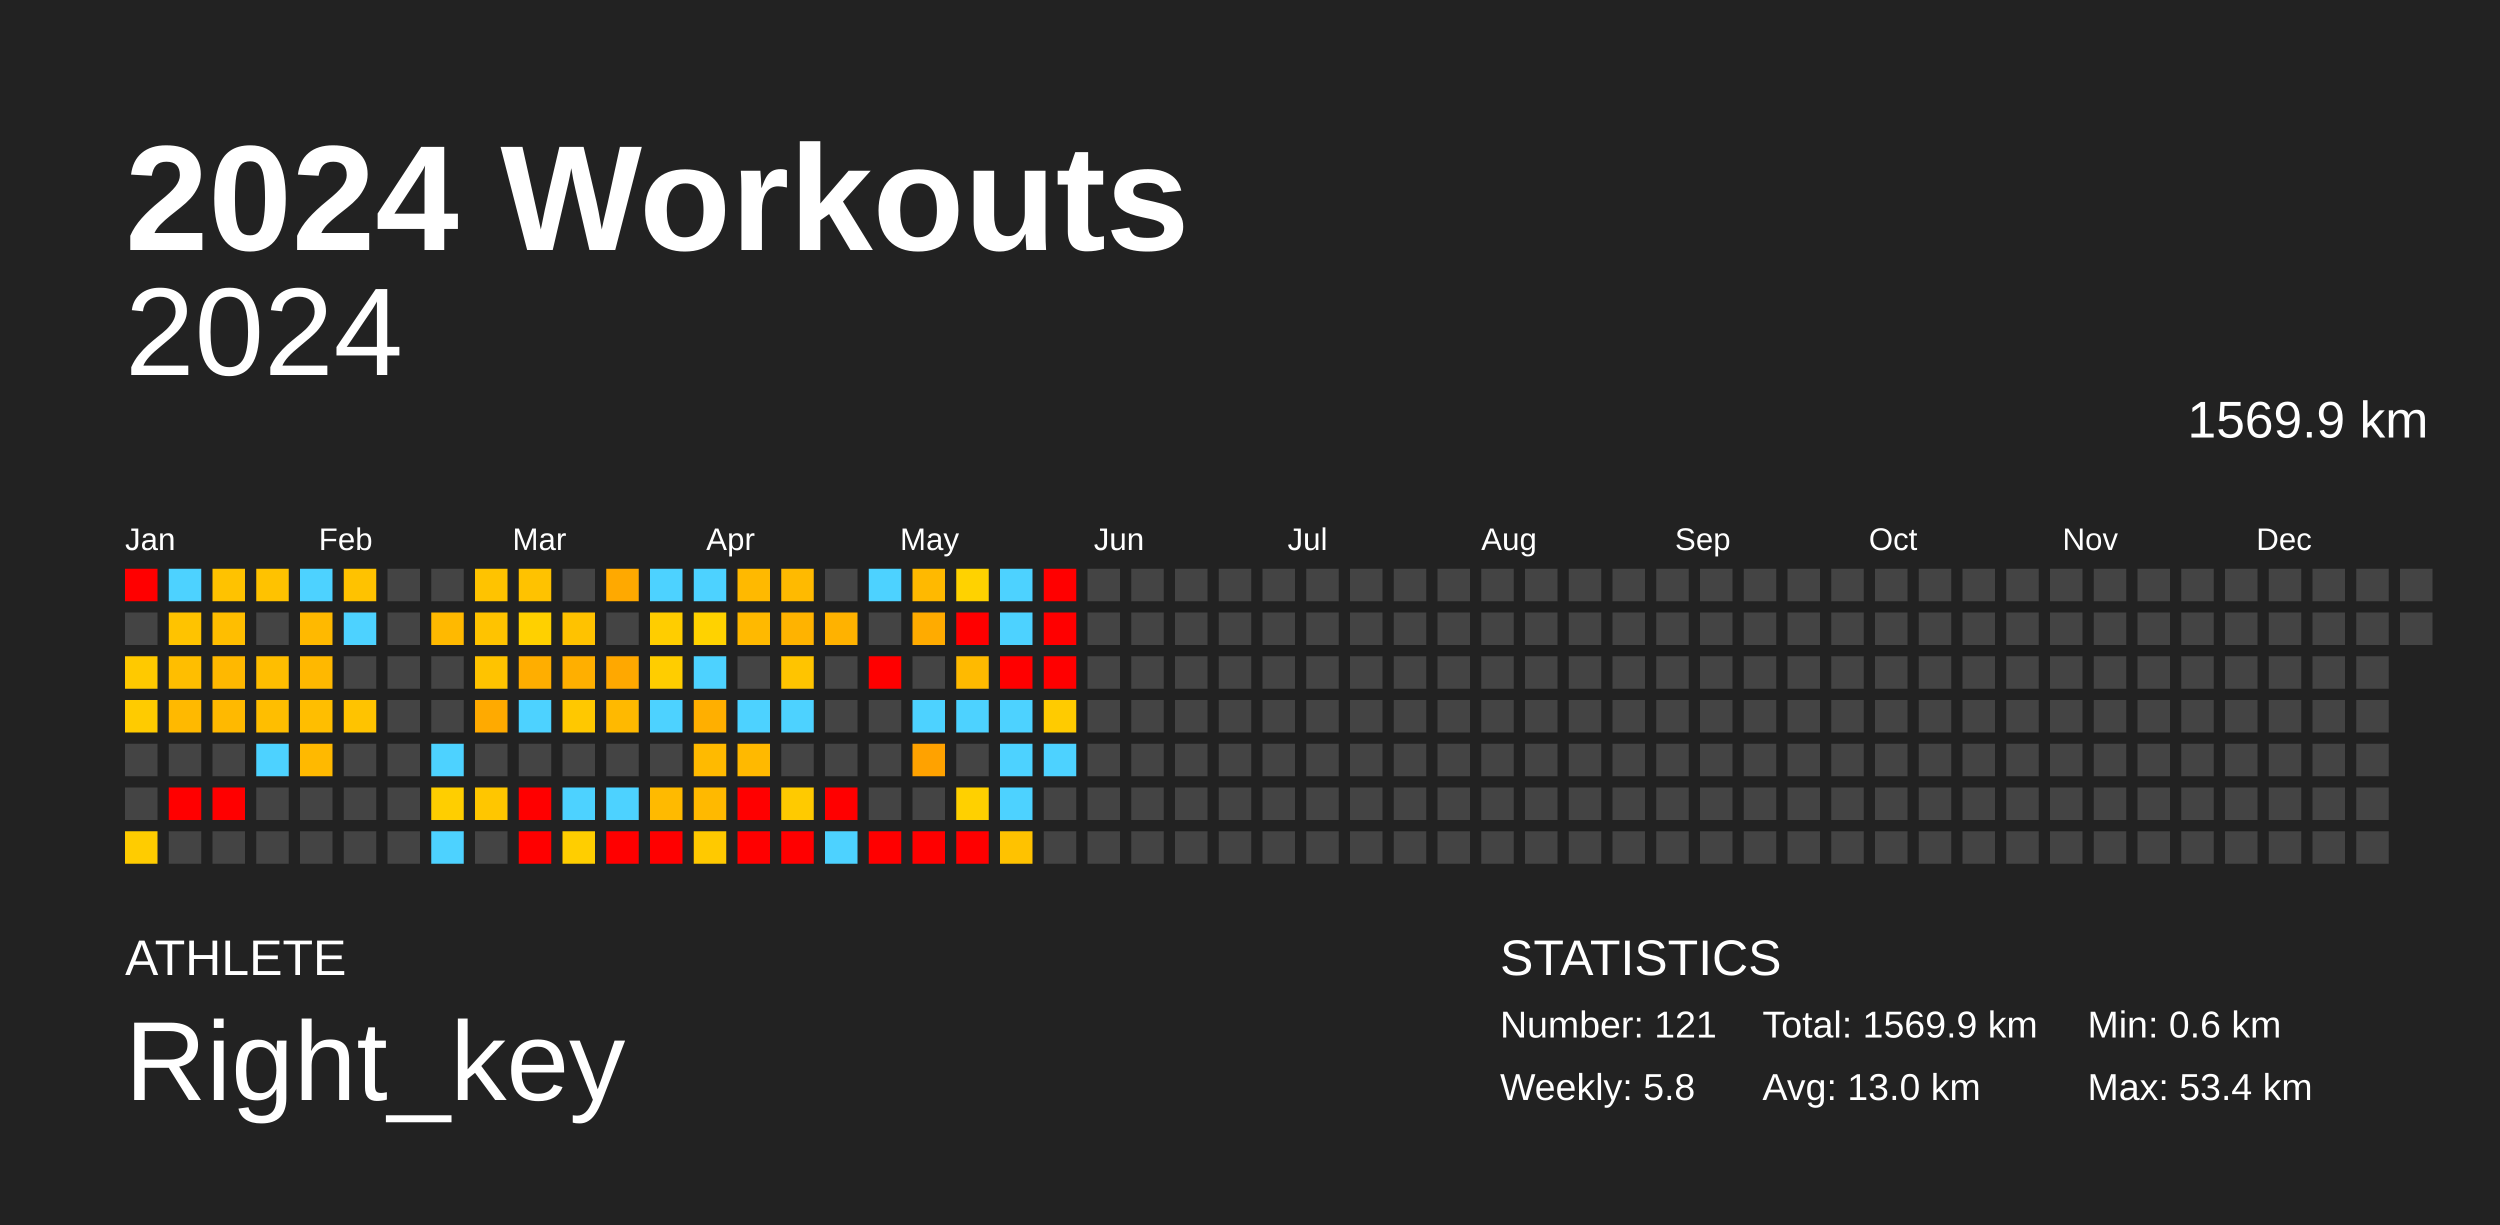
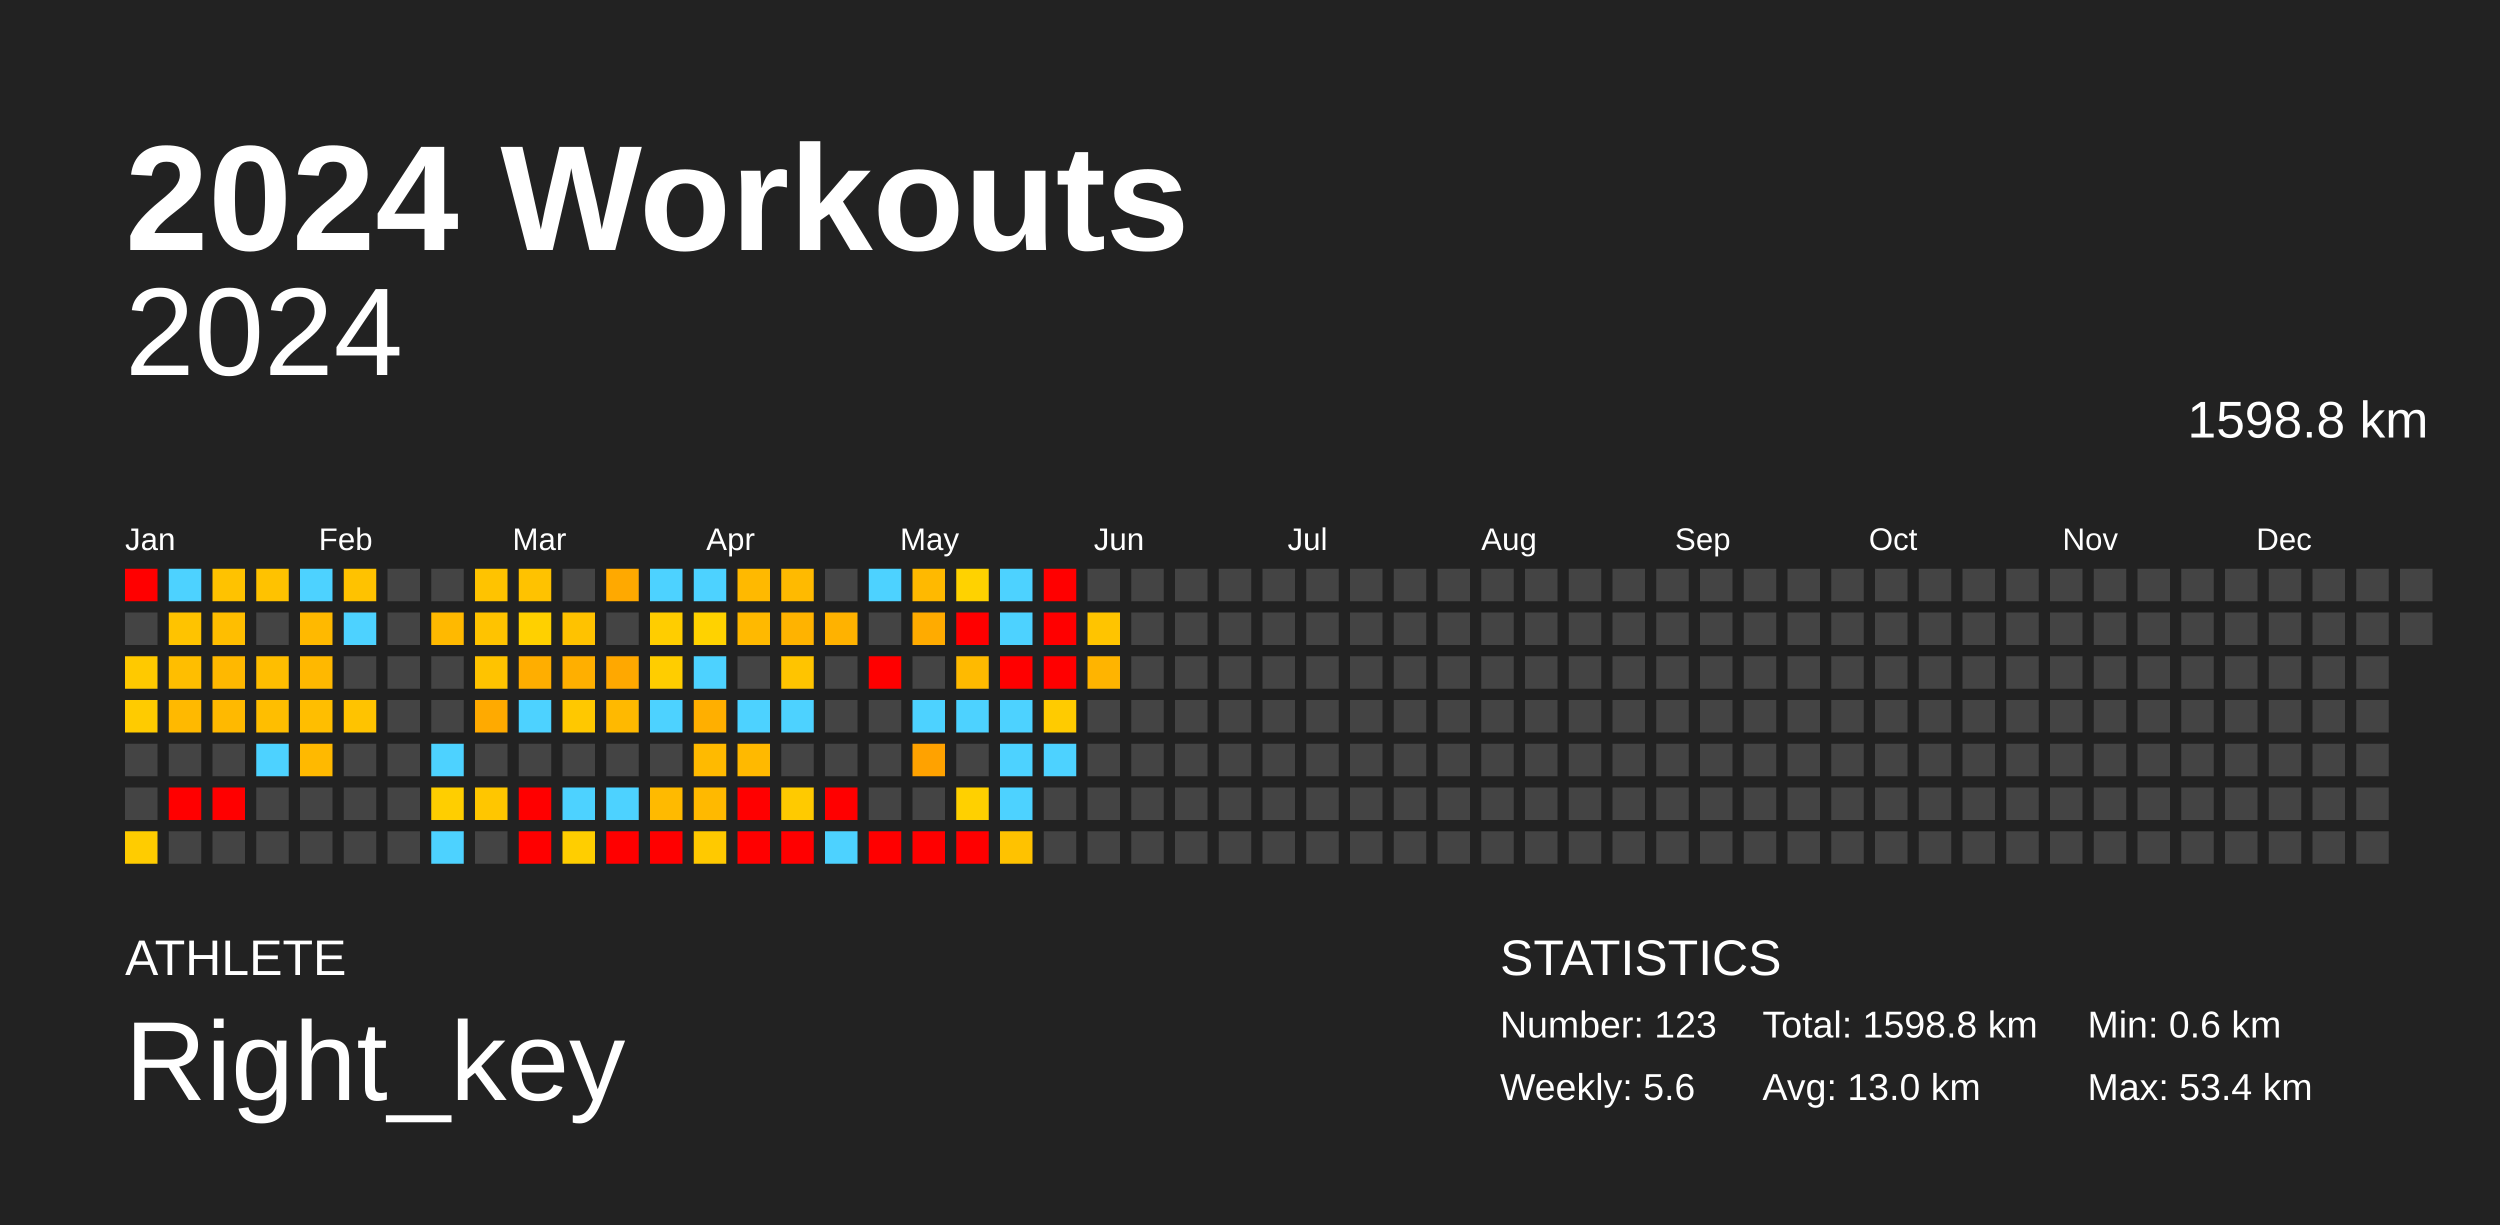
<svg xmlns="http://www.w3.org/2000/svg" baseProfile="full" height="98mm" version="1.1" viewBox="0,0,200,98" width="200mm">
  <defs />
  <rect fill="#222222" height="98" width="200" x="0" y="0" />
  <text fill="#FFFFFF" style="font-size:12px; font-family:Arial; font-weight:bold;" x="10" y="20">2024 Workouts</text>
  <text fill="#FFFFFF" style="font-size:4px; font-family:Arial" x="10" y="78">ATHLETE</text>
  <text fill="#FFFFFF" style="font-size:9px; font-family:Arial" x="10" y="88">Right_key</text>
  <text fill="#FFFFFF" style="font-size:4px; font-family:Arial" x="120" y="78">STATISTICS</text>
-   <text fill="#FFFFFF" style="font-size:3px; font-family:Arial" x="120" y="83">Number: 121</text>
-   <text fill="#FFFFFF" style="font-size:3px; font-family:Arial" x="120" y="88">Weekly: 5.8</text>
-   <text fill="#FFFFFF" style="font-size:3px; font-family:Arial" x="141" y="83">Total: 1569.9 km</text>
+   <text fill="#FFFFFF" style="font-size:3px; font-family:Arial" x="120" y="83">Number: 123</text>
+   <text fill="#FFFFFF" style="font-size:3px; font-family:Arial" x="120" y="88">Weekly: 5.6</text>
+   <text fill="#FFFFFF" style="font-size:3px; font-family:Arial" x="141" y="83">Total: 1598.8 km</text>
  <text fill="#FFFFFF" style="font-size:3px; font-family:Arial" x="141" y="88">Avg: 13.0 km</text>
  <text fill="#FFFFFF" style="font-size:3px; font-family:Arial" x="167" y="83">Min: 0.6 km</text>
  <text fill="#FFFFFF" style="font-size:3px; font-family:Arial" x="167" y="88">Max: 53.4 km</text>
  <text alignment-baseline="hanging" fill="#FFFFFF" style="font-size:10.0px; font-family:Arial;" x="10" y="30">2024</text>
-   <text alignment-baseline="hanging" fill="#FFFFFF" style="font-size:4.125px; font-family:Arial;" x="175" y="35">1569.9 km</text>
+   <text alignment-baseline="hanging" fill="#FFFFFF" style="font-size:4.125px; font-family:Arial;" x="175" y="35">1598.8 km</text>
  <text fill="#FFFFFF" style="font-size:2.5px; font-family:Arial" x="10.0" y="44">Jan</text>
  <text fill="#FFFFFF" style="font-size:2.5px; font-family:Arial" x="25.5" y="44">Feb</text>
  <text fill="#FFFFFF" style="font-size:2.5px; font-family:Arial" x="41.0" y="44">Mar</text>
  <text fill="#FFFFFF" style="font-size:2.5px; font-family:Arial" x="56.5" y="44">Apr</text>
  <text fill="#FFFFFF" style="font-size:2.5px; font-family:Arial" x="72.0" y="44">May</text>
  <text fill="#FFFFFF" style="font-size:2.5px; font-family:Arial" x="87.5" y="44">Jun</text>
  <text fill="#FFFFFF" style="font-size:2.5px; font-family:Arial" x="103.0" y="44">Jul</text>
  <text fill="#FFFFFF" style="font-size:2.5px; font-family:Arial" x="118.5" y="44">Aug</text>
  <text fill="#FFFFFF" style="font-size:2.5px; font-family:Arial" x="134.0" y="44">Sep</text>
  <text fill="#FFFFFF" style="font-size:2.5px; font-family:Arial" x="149.5" y="44">Oct</text>
  <text fill="#FFFFFF" style="font-size:2.5px; font-family:Arial" x="165.0" y="44">Nov</text>
  <text fill="#FFFFFF" style="font-size:2.5px; font-family:Arial" x="180.5" y="44">Dec</text>
  <rect fill="red" height="2.6" width="2.6" x="10.0" y="45.5" />
  <rect fill="#444444" height="2.6" width="2.6" x="10.0" y="49.0" />
  <rect fill="#ffc900" height="2.6" width="2.6" x="10.0" y="52.5" />
  <rect fill="#ffcb00" height="2.6" width="2.6" x="10.0" y="56.0" />
  <rect fill="#444444" height="2.6" width="2.6" x="10.0" y="59.5" />
  <rect fill="#444444" height="2.6" width="2.6" x="10.0" y="63.0" />
  <rect fill="#ffcc00" height="2.6" width="2.6" x="10.0" y="66.5" />
  <rect fill="#4dd2ff" height="2.6" width="2.6" x="13.5" y="45.5" />
  <rect fill="#ffc300" height="2.6" width="2.6" x="13.5" y="49.0" />
  <rect fill="#ffbe00" height="2.6" width="2.6" x="13.5" y="52.5" />
  <rect fill="#ffb900" height="2.6" width="2.6" x="13.5" y="56.0" />
  <rect fill="#444444" height="2.6" width="2.6" x="13.5" y="59.5" />
  <rect fill="red" height="2.6" width="2.6" x="13.5" y="63.0" />
  <rect fill="#444444" height="2.6" width="2.6" x="13.5" y="66.5" />
  <rect fill="#ffc200" height="2.6" width="2.6" x="17.0" y="45.5" />
  <rect fill="#ffbe00" height="2.6" width="2.6" x="17.0" y="49.0" />
  <rect fill="#ffb800" height="2.6" width="2.6" x="17.0" y="52.5" />
  <rect fill="#ffb900" height="2.6" width="2.6" x="17.0" y="56.0" />
  <rect fill="#444444" height="2.6" width="2.6" x="17.0" y="59.5" />
  <rect fill="red" height="2.6" width="2.6" x="17.0" y="63.0" />
  <rect fill="#444444" height="2.6" width="2.6" x="17.0" y="66.5" />
  <rect fill="#ffc200" height="2.6" width="2.6" x="20.5" y="45.5" />
  <rect fill="#444444" height="2.6" width="2.6" x="20.5" y="49.0" />
  <rect fill="#ffbe00" height="2.6" width="2.6" x="20.5" y="52.5" />
  <rect fill="#ffbe00" height="2.6" width="2.6" x="20.5" y="56.0" />
  <rect fill="#4dd2ff" height="2.6" width="2.6" x="20.5" y="59.5" />
  <rect fill="#444444" height="2.6" width="2.6" x="20.5" y="63.0" />
  <rect fill="#444444" height="2.6" width="2.6" x="20.5" y="66.5" />
  <rect fill="#4dd2ff" height="2.6" width="2.6" x="24.0" y="45.5" />
  <rect fill="#ffb900" height="2.6" width="2.6" x="24.0" y="49.0" />
  <rect fill="#ffb800" height="2.6" width="2.6" x="24.0" y="52.5" />
  <rect fill="#ffbe00" height="2.6" width="2.6" x="24.0" y="56.0" />
  <rect fill="#ffb900" height="2.6" width="2.6" x="24.0" y="59.5" />
  <rect fill="#444444" height="2.6" width="2.6" x="24.0" y="63.0" />
  <rect fill="#444444" height="2.6" width="2.6" x="24.0" y="66.5" />
  <rect fill="#ffc200" height="2.6" width="2.6" x="27.5" y="45.5" />
  <rect fill="#4dd2ff" height="2.6" width="2.6" x="27.5" y="49.0" />
  <rect fill="#444444" height="2.6" width="2.6" x="27.5" y="52.5" />
  <rect fill="#ffc300" height="2.6" width="2.6" x="27.5" y="56.0" />
  <rect fill="#444444" height="2.6" width="2.6" x="27.5" y="59.5" />
  <rect fill="#444444" height="2.6" width="2.6" x="27.5" y="63.0" />
  <rect fill="#444444" height="2.6" width="2.6" x="27.5" y="66.5" />
  <rect fill="#444444" height="2.6" width="2.6" x="31.0" y="45.5" />
  <rect fill="#444444" height="2.6" width="2.6" x="31.0" y="49.0" />
  <rect fill="#444444" height="2.6" width="2.6" x="31.0" y="52.5" />
  <rect fill="#444444" height="2.6" width="2.6" x="31.0" y="56.0" />
  <rect fill="#444444" height="2.6" width="2.6" x="31.0" y="59.5" />
  <rect fill="#444444" height="2.6" width="2.6" x="31.0" y="63.0" />
  <rect fill="#444444" height="2.6" width="2.6" x="31.0" y="66.5" />
  <rect fill="#444444" height="2.6" width="2.6" x="34.5" y="45.5" />
  <rect fill="#ffb900" height="2.6" width="2.6" x="34.5" y="49.0" />
  <rect fill="#444444" height="2.6" width="2.6" x="34.5" y="52.5" />
  <rect fill="#444444" height="2.6" width="2.6" x="34.5" y="56.0" />
  <rect fill="#4dd2ff" height="2.6" width="2.6" x="34.5" y="59.5" />
  <rect fill="#ffce00" height="2.6" width="2.6" x="34.5" y="63.0" />
  <rect fill="#4dd2ff" height="2.6" width="2.6" x="34.5" y="66.5" />
  <rect fill="#ffc300" height="2.6" width="2.6" x="38.0" y="45.5" />
  <rect fill="#ffc300" height="2.6" width="2.6" x="38.0" y="49.0" />
  <rect fill="#ffc300" height="2.6" width="2.6" x="38.0" y="52.5" />
  <rect fill="#ffaa00" height="2.6" width="2.6" x="38.0" y="56.0" />
  <rect fill="#444444" height="2.6" width="2.6" x="38.0" y="59.5" />
  <rect fill="#ffc600" height="2.6" width="2.6" x="38.0" y="63.0" />
  <rect fill="#444444" height="2.6" width="2.6" x="38.0" y="66.5" />
  <rect fill="#ffc200" height="2.6" width="2.6" x="41.5" y="45.5" />
  <rect fill="#ffd000" height="2.6" width="2.6" x="41.5" y="49.0" />
  <rect fill="#ffae00" height="2.6" width="2.6" x="41.5" y="52.5" />
  <rect fill="#4dd2ff" height="2.6" width="2.6" x="41.5" y="56.0" />
  <rect fill="#444444" height="2.6" width="2.6" x="41.5" y="59.5" />
  <rect fill="red" height="2.6" width="2.6" x="41.5" y="63.0" />
  <rect fill="red" height="2.6" width="2.6" x="41.5" y="66.5" />
  <rect fill="#444444" height="2.6" width="2.6" x="45.0" y="45.5" />
  <rect fill="#ffc200" height="2.6" width="2.6" x="45.0" y="49.0" />
  <rect fill="#ffaf00" height="2.6" width="2.6" x="45.0" y="52.5" />
  <rect fill="#ffc800" height="2.6" width="2.6" x="45.0" y="56.0" />
  <rect fill="#444444" height="2.6" width="2.6" x="45.0" y="59.5" />
  <rect fill="#4dd2ff" height="2.6" width="2.6" x="45.0" y="63.0" />
  <rect fill="#ffce00" height="2.6" width="2.6" x="45.0" y="66.5" />
  <rect fill="#ffa900" height="2.6" width="2.6" x="48.5" y="45.5" />
  <rect fill="#444444" height="2.6" width="2.6" x="48.5" y="49.0" />
  <rect fill="#ffa800" height="2.6" width="2.6" x="48.5" y="52.5" />
  <rect fill="#ffb900" height="2.6" width="2.6" x="48.5" y="56.0" />
  <rect fill="#444444" height="2.6" width="2.6" x="48.5" y="59.5" />
  <rect fill="#4dd2ff" height="2.6" width="2.6" x="48.5" y="63.0" />
  <rect fill="red" height="2.6" width="2.6" x="48.5" y="66.5" />
  <rect fill="#4dd2ff" height="2.6" width="2.6" x="52.0" y="45.5" />
  <rect fill="#ffcd00" height="2.6" width="2.6" x="52.0" y="49.0" />
  <rect fill="#ffcd00" height="2.6" width="2.6" x="52.0" y="52.5" />
  <rect fill="#4dd2ff" height="2.6" width="2.6" x="52.0" y="56.0" />
  <rect fill="#444444" height="2.6" width="2.6" x="52.0" y="59.5" />
  <rect fill="#ffba00" height="2.6" width="2.6" x="52.0" y="63.0" />
  <rect fill="red" height="2.6" width="2.6" x="52.0" y="66.5" />
  <rect fill="#4dd2ff" height="2.6" width="2.6" x="55.5" y="45.5" />
  <rect fill="#ffd200" height="2.6" width="2.6" x="55.5" y="49.0" />
  <rect fill="#4dd2ff" height="2.6" width="2.6" x="55.5" y="52.5" />
  <rect fill="#ffaf00" height="2.6" width="2.6" x="55.5" y="56.0" />
  <rect fill="#ffba00" height="2.6" width="2.6" x="55.5" y="59.5" />
  <rect fill="#ffb900" height="2.6" width="2.6" x="55.5" y="63.0" />
  <rect fill="#ffc900" height="2.6" width="2.6" x="55.5" y="66.5" />
  <rect fill="#ffb900" height="2.6" width="2.6" x="59.0" y="45.5" />
  <rect fill="#ffb900" height="2.6" width="2.6" x="59.0" y="49.0" />
  <rect fill="#444444" height="2.6" width="2.6" x="59.0" y="52.5" />
  <rect fill="#4dd2ff" height="2.6" width="2.6" x="59.0" y="56.0" />
  <rect fill="#ffb900" height="2.6" width="2.6" x="59.0" y="59.5" />
  <rect fill="red" height="2.6" width="2.6" x="59.0" y="63.0" />
  <rect fill="red" height="2.6" width="2.6" x="59.0" y="66.5" />
  <rect fill="#ffba00" height="2.6" width="2.6" x="62.5" y="45.5" />
  <rect fill="#ffb300" height="2.6" width="2.6" x="62.5" y="49.0" />
  <rect fill="#ffc400" height="2.6" width="2.6" x="62.5" y="52.5" />
  <rect fill="#4dd2ff" height="2.6" width="2.6" x="62.5" y="56.0" />
  <rect fill="#444444" height="2.6" width="2.6" x="62.5" y="59.5" />
  <rect fill="#ffca00" height="2.6" width="2.6" x="62.5" y="63.0" />
  <rect fill="red" height="2.6" width="2.6" x="62.5" y="66.5" />
  <rect fill="#444444" height="2.6" width="2.6" x="66.0" y="45.5" />
  <rect fill="#ffb200" height="2.6" width="2.6" x="66.0" y="49.0" />
  <rect fill="#444444" height="2.6" width="2.6" x="66.0" y="52.5" />
  <rect fill="#444444" height="2.6" width="2.6" x="66.0" y="56.0" />
  <rect fill="#444444" height="2.6" width="2.6" x="66.0" y="59.5" />
  <rect fill="red" height="2.6" width="2.6" x="66.0" y="63.0" />
  <rect fill="#4dd2ff" height="2.6" width="2.6" x="66.0" y="66.5" />
  <rect fill="#4dd2ff" height="2.6" width="2.6" x="69.5" y="45.5" />
  <rect fill="#444444" height="2.6" width="2.6" x="69.5" y="49.0" />
  <rect fill="red" height="2.6" width="2.6" x="69.5" y="52.5" />
  <rect fill="#444444" height="2.6" width="2.6" x="69.5" y="56.0" />
  <rect fill="#444444" height="2.6" width="2.6" x="69.5" y="59.5" />
  <rect fill="#444444" height="2.6" width="2.6" x="69.5" y="63.0" />
  <rect fill="red" height="2.6" width="2.6" x="69.5" y="66.5" />
  <rect fill="#ffb900" height="2.6" width="2.6" x="73.0" y="45.5" />
  <rect fill="#ffab00" height="2.6" width="2.6" x="73.0" y="49.0" />
  <rect fill="#444444" height="2.6" width="2.6" x="73.0" y="52.5" />
  <rect fill="#4dd2ff" height="2.6" width="2.6" x="73.0" y="56.0" />
  <rect fill="#ffa200" height="2.6" width="2.6" x="73.0" y="59.5" />
  <rect fill="#444444" height="2.6" width="2.6" x="73.0" y="63.0" />
  <rect fill="red" height="2.6" width="2.6" x="73.0" y="66.5" />
  <rect fill="#ffd200" height="2.6" width="2.6" x="76.5" y="45.5" />
  <rect fill="red" height="2.6" width="2.6" x="76.5" y="49.0" />
  <rect fill="#ffba00" height="2.6" width="2.6" x="76.5" y="52.5" />
  <rect fill="#4dd2ff" height="2.6" width="2.6" x="76.5" y="56.0" />
  <rect fill="#444444" height="2.6" width="2.6" x="76.5" y="59.5" />
  <rect fill="#ffd000" height="2.6" width="2.6" x="76.5" y="63.0" />
  <rect fill="red" height="2.6" width="2.6" x="76.5" y="66.5" />
  <rect fill="#4dd2ff" height="2.6" width="2.6" x="80.0" y="45.5" />
  <rect fill="#4dd2ff" height="2.6" width="2.6" x="80.0" y="49.0" />
  <rect fill="red" height="2.6" width="2.6" x="80.0" y="52.5" />
  <rect fill="#4dd2ff" height="2.6" width="2.6" x="80.0" y="56.0" />
  <rect fill="#4dd2ff" height="2.6" width="2.6" x="80.0" y="59.5" />
  <rect fill="#4dd2ff" height="2.6" width="2.6" x="80.0" y="63.0" />
  <rect fill="#ffc200" height="2.6" width="2.6" x="80.0" y="66.5" />
  <rect fill="red" height="2.6" width="2.6" x="83.5" y="45.5" />
  <rect fill="red" height="2.6" width="2.6" x="83.5" y="49.0" />
  <rect fill="red" height="2.6" width="2.6" x="83.5" y="52.5" />
  <rect fill="#ffcb00" height="2.6" width="2.6" x="83.5" y="56.0" />
  <rect fill="#4dd2ff" height="2.6" width="2.6" x="83.5" y="59.5" />
  <rect fill="#444444" height="2.6" width="2.6" x="83.5" y="63.0" />
  <rect fill="#444444" height="2.6" width="2.6" x="83.5" y="66.5" />
  <rect fill="#444444" height="2.6" width="2.6" x="87.0" y="45.5" />
-   <rect fill="#444444" height="2.6" width="2.6" x="87.0" y="49.0" />
-   <rect fill="#444444" height="2.6" width="2.6" x="87.0" y="52.5" />
+   <rect fill="#ffc400" height="2.6" width="2.6" x="87.0" y="49.0" />
+   <rect fill="#ffb400" height="2.6" width="2.6" x="87.0" y="52.5" />
  <rect fill="#444444" height="2.6" width="2.6" x="87.0" y="56.0" />
  <rect fill="#444444" height="2.6" width="2.6" x="87.0" y="59.5" />
  <rect fill="#444444" height="2.6" width="2.6" x="87.0" y="63.0" />
  <rect fill="#444444" height="2.6" width="2.6" x="87.0" y="66.5" />
  <rect fill="#444444" height="2.6" width="2.6" x="90.5" y="45.5" />
  <rect fill="#444444" height="2.6" width="2.6" x="90.5" y="49.0" />
  <rect fill="#444444" height="2.6" width="2.6" x="90.5" y="52.5" />
  <rect fill="#444444" height="2.6" width="2.6" x="90.5" y="56.0" />
  <rect fill="#444444" height="2.6" width="2.6" x="90.5" y="59.5" />
  <rect fill="#444444" height="2.6" width="2.6" x="90.5" y="63.0" />
  <rect fill="#444444" height="2.6" width="2.6" x="90.5" y="66.5" />
  <rect fill="#444444" height="2.6" width="2.6" x="94.0" y="45.5" />
  <rect fill="#444444" height="2.6" width="2.6" x="94.0" y="49.0" />
  <rect fill="#444444" height="2.6" width="2.6" x="94.0" y="52.5" />
  <rect fill="#444444" height="2.6" width="2.6" x="94.0" y="56.0" />
  <rect fill="#444444" height="2.6" width="2.6" x="94.0" y="59.5" />
  <rect fill="#444444" height="2.6" width="2.6" x="94.0" y="63.0" />
  <rect fill="#444444" height="2.6" width="2.6" x="94.0" y="66.5" />
  <rect fill="#444444" height="2.6" width="2.6" x="97.5" y="45.5" />
  <rect fill="#444444" height="2.6" width="2.6" x="97.5" y="49.0" />
  <rect fill="#444444" height="2.6" width="2.6" x="97.5" y="52.5" />
  <rect fill="#444444" height="2.6" width="2.6" x="97.5" y="56.0" />
  <rect fill="#444444" height="2.6" width="2.6" x="97.5" y="59.5" />
  <rect fill="#444444" height="2.6" width="2.6" x="97.5" y="63.0" />
  <rect fill="#444444" height="2.6" width="2.6" x="97.5" y="66.5" />
  <rect fill="#444444" height="2.6" width="2.6" x="101.0" y="45.5" />
  <rect fill="#444444" height="2.6" width="2.6" x="101.0" y="49.0" />
  <rect fill="#444444" height="2.6" width="2.6" x="101.0" y="52.5" />
  <rect fill="#444444" height="2.6" width="2.6" x="101.0" y="56.0" />
  <rect fill="#444444" height="2.6" width="2.6" x="101.0" y="59.5" />
  <rect fill="#444444" height="2.6" width="2.6" x="101.0" y="63.0" />
  <rect fill="#444444" height="2.6" width="2.6" x="101.0" y="66.5" />
  <rect fill="#444444" height="2.6" width="2.6" x="104.5" y="45.5" />
  <rect fill="#444444" height="2.6" width="2.6" x="104.5" y="49.0" />
  <rect fill="#444444" height="2.6" width="2.6" x="104.5" y="52.5" />
  <rect fill="#444444" height="2.6" width="2.6" x="104.5" y="56.0" />
  <rect fill="#444444" height="2.6" width="2.6" x="104.5" y="59.5" />
  <rect fill="#444444" height="2.6" width="2.6" x="104.5" y="63.0" />
  <rect fill="#444444" height="2.6" width="2.6" x="104.5" y="66.5" />
  <rect fill="#444444" height="2.6" width="2.6" x="108.0" y="45.5" />
  <rect fill="#444444" height="2.6" width="2.6" x="108.0" y="49.0" />
  <rect fill="#444444" height="2.6" width="2.6" x="108.0" y="52.5" />
  <rect fill="#444444" height="2.6" width="2.6" x="108.0" y="56.0" />
  <rect fill="#444444" height="2.6" width="2.6" x="108.0" y="59.5" />
  <rect fill="#444444" height="2.6" width="2.6" x="108.0" y="63.0" />
  <rect fill="#444444" height="2.6" width="2.6" x="108.0" y="66.5" />
  <rect fill="#444444" height="2.6" width="2.6" x="111.5" y="45.5" />
  <rect fill="#444444" height="2.6" width="2.6" x="111.5" y="49.0" />
  <rect fill="#444444" height="2.6" width="2.6" x="111.5" y="52.5" />
  <rect fill="#444444" height="2.6" width="2.6" x="111.5" y="56.0" />
  <rect fill="#444444" height="2.6" width="2.6" x="111.5" y="59.5" />
  <rect fill="#444444" height="2.6" width="2.6" x="111.5" y="63.0" />
  <rect fill="#444444" height="2.6" width="2.6" x="111.5" y="66.5" />
  <rect fill="#444444" height="2.6" width="2.6" x="115.0" y="45.5" />
  <rect fill="#444444" height="2.6" width="2.6" x="115.0" y="49.0" />
  <rect fill="#444444" height="2.6" width="2.6" x="115.0" y="52.5" />
  <rect fill="#444444" height="2.6" width="2.6" x="115.0" y="56.0" />
  <rect fill="#444444" height="2.6" width="2.6" x="115.0" y="59.5" />
  <rect fill="#444444" height="2.6" width="2.6" x="115.0" y="63.0" />
  <rect fill="#444444" height="2.6" width="2.6" x="115.0" y="66.5" />
  <rect fill="#444444" height="2.6" width="2.6" x="118.5" y="45.5" />
  <rect fill="#444444" height="2.6" width="2.6" x="118.5" y="49.0" />
  <rect fill="#444444" height="2.6" width="2.6" x="118.5" y="52.5" />
  <rect fill="#444444" height="2.6" width="2.6" x="118.5" y="56.0" />
  <rect fill="#444444" height="2.6" width="2.6" x="118.5" y="59.5" />
  <rect fill="#444444" height="2.6" width="2.6" x="118.5" y="63.0" />
  <rect fill="#444444" height="2.6" width="2.6" x="118.5" y="66.5" />
  <rect fill="#444444" height="2.6" width="2.6" x="122.0" y="45.5" />
  <rect fill="#444444" height="2.6" width="2.6" x="122.0" y="49.0" />
  <rect fill="#444444" height="2.6" width="2.6" x="122.0" y="52.5" />
  <rect fill="#444444" height="2.6" width="2.6" x="122.0" y="56.0" />
  <rect fill="#444444" height="2.6" width="2.6" x="122.0" y="59.5" />
  <rect fill="#444444" height="2.6" width="2.6" x="122.0" y="63.0" />
  <rect fill="#444444" height="2.6" width="2.6" x="122.0" y="66.5" />
  <rect fill="#444444" height="2.6" width="2.6" x="125.5" y="45.5" />
  <rect fill="#444444" height="2.6" width="2.6" x="125.5" y="49.0" />
  <rect fill="#444444" height="2.6" width="2.6" x="125.5" y="52.5" />
  <rect fill="#444444" height="2.6" width="2.6" x="125.5" y="56.0" />
  <rect fill="#444444" height="2.6" width="2.6" x="125.5" y="59.5" />
  <rect fill="#444444" height="2.6" width="2.6" x="125.5" y="63.0" />
  <rect fill="#444444" height="2.6" width="2.6" x="125.5" y="66.5" />
  <rect fill="#444444" height="2.6" width="2.6" x="129.0" y="45.5" />
  <rect fill="#444444" height="2.6" width="2.6" x="129.0" y="49.0" />
  <rect fill="#444444" height="2.6" width="2.6" x="129.0" y="52.5" />
  <rect fill="#444444" height="2.6" width="2.6" x="129.0" y="56.0" />
  <rect fill="#444444" height="2.6" width="2.6" x="129.0" y="59.5" />
  <rect fill="#444444" height="2.6" width="2.6" x="129.0" y="63.0" />
  <rect fill="#444444" height="2.6" width="2.6" x="129.0" y="66.5" />
  <rect fill="#444444" height="2.6" width="2.6" x="132.5" y="45.5" />
  <rect fill="#444444" height="2.6" width="2.6" x="132.5" y="49.0" />
  <rect fill="#444444" height="2.6" width="2.6" x="132.5" y="52.5" />
  <rect fill="#444444" height="2.6" width="2.6" x="132.5" y="56.0" />
  <rect fill="#444444" height="2.6" width="2.6" x="132.5" y="59.5" />
  <rect fill="#444444" height="2.6" width="2.6" x="132.5" y="63.0" />
  <rect fill="#444444" height="2.6" width="2.6" x="132.5" y="66.5" />
  <rect fill="#444444" height="2.6" width="2.6" x="136.0" y="45.5" />
  <rect fill="#444444" height="2.6" width="2.6" x="136.0" y="49.0" />
  <rect fill="#444444" height="2.6" width="2.6" x="136.0" y="52.5" />
  <rect fill="#444444" height="2.6" width="2.6" x="136.0" y="56.0" />
  <rect fill="#444444" height="2.6" width="2.6" x="136.0" y="59.5" />
  <rect fill="#444444" height="2.6" width="2.6" x="136.0" y="63.0" />
  <rect fill="#444444" height="2.6" width="2.6" x="136.0" y="66.5" />
  <rect fill="#444444" height="2.6" width="2.6" x="139.5" y="45.5" />
  <rect fill="#444444" height="2.6" width="2.6" x="139.5" y="49.0" />
  <rect fill="#444444" height="2.6" width="2.6" x="139.5" y="52.5" />
  <rect fill="#444444" height="2.6" width="2.6" x="139.5" y="56.0" />
  <rect fill="#444444" height="2.6" width="2.6" x="139.5" y="59.5" />
  <rect fill="#444444" height="2.6" width="2.6" x="139.5" y="63.0" />
  <rect fill="#444444" height="2.6" width="2.6" x="139.5" y="66.5" />
  <rect fill="#444444" height="2.6" width="2.6" x="143.0" y="45.5" />
  <rect fill="#444444" height="2.6" width="2.6" x="143.0" y="49.0" />
  <rect fill="#444444" height="2.6" width="2.6" x="143.0" y="52.5" />
  <rect fill="#444444" height="2.6" width="2.6" x="143.0" y="56.0" />
  <rect fill="#444444" height="2.6" width="2.6" x="143.0" y="59.5" />
  <rect fill="#444444" height="2.6" width="2.6" x="143.0" y="63.0" />
  <rect fill="#444444" height="2.6" width="2.6" x="143.0" y="66.5" />
  <rect fill="#444444" height="2.6" width="2.6" x="146.5" y="45.5" />
  <rect fill="#444444" height="2.6" width="2.6" x="146.5" y="49.0" />
  <rect fill="#444444" height="2.6" width="2.6" x="146.5" y="52.5" />
  <rect fill="#444444" height="2.6" width="2.6" x="146.5" y="56.0" />
  <rect fill="#444444" height="2.6" width="2.6" x="146.5" y="59.5" />
  <rect fill="#444444" height="2.6" width="2.6" x="146.5" y="63.0" />
  <rect fill="#444444" height="2.6" width="2.6" x="146.5" y="66.5" />
  <rect fill="#444444" height="2.6" width="2.6" x="150.0" y="45.5" />
  <rect fill="#444444" height="2.6" width="2.6" x="150.0" y="49.0" />
  <rect fill="#444444" height="2.6" width="2.6" x="150.0" y="52.5" />
  <rect fill="#444444" height="2.6" width="2.6" x="150.0" y="56.0" />
  <rect fill="#444444" height="2.6" width="2.6" x="150.0" y="59.5" />
  <rect fill="#444444" height="2.6" width="2.6" x="150.0" y="63.0" />
  <rect fill="#444444" height="2.6" width="2.6" x="150.0" y="66.5" />
  <rect fill="#444444" height="2.6" width="2.6" x="153.5" y="45.5" />
  <rect fill="#444444" height="2.6" width="2.6" x="153.5" y="49.0" />
  <rect fill="#444444" height="2.6" width="2.6" x="153.5" y="52.5" />
  <rect fill="#444444" height="2.6" width="2.6" x="153.5" y="56.0" />
  <rect fill="#444444" height="2.6" width="2.6" x="153.5" y="59.5" />
  <rect fill="#444444" height="2.6" width="2.6" x="153.5" y="63.0" />
  <rect fill="#444444" height="2.6" width="2.6" x="153.5" y="66.5" />
  <rect fill="#444444" height="2.6" width="2.6" x="157.0" y="45.5" />
  <rect fill="#444444" height="2.6" width="2.6" x="157.0" y="49.0" />
  <rect fill="#444444" height="2.6" width="2.6" x="157.0" y="52.5" />
  <rect fill="#444444" height="2.6" width="2.6" x="157.0" y="56.0" />
  <rect fill="#444444" height="2.6" width="2.6" x="157.0" y="59.5" />
  <rect fill="#444444" height="2.6" width="2.6" x="157.0" y="63.0" />
  <rect fill="#444444" height="2.6" width="2.6" x="157.0" y="66.5" />
  <rect fill="#444444" height="2.6" width="2.6" x="160.5" y="45.5" />
  <rect fill="#444444" height="2.6" width="2.6" x="160.5" y="49.0" />
  <rect fill="#444444" height="2.6" width="2.6" x="160.5" y="52.5" />
  <rect fill="#444444" height="2.6" width="2.6" x="160.5" y="56.0" />
  <rect fill="#444444" height="2.6" width="2.6" x="160.5" y="59.5" />
  <rect fill="#444444" height="2.6" width="2.6" x="160.5" y="63.0" />
  <rect fill="#444444" height="2.6" width="2.6" x="160.5" y="66.5" />
  <rect fill="#444444" height="2.6" width="2.6" x="164.0" y="45.5" />
  <rect fill="#444444" height="2.6" width="2.6" x="164.0" y="49.0" />
  <rect fill="#444444" height="2.6" width="2.6" x="164.0" y="52.5" />
  <rect fill="#444444" height="2.6" width="2.6" x="164.0" y="56.0" />
  <rect fill="#444444" height="2.6" width="2.6" x="164.0" y="59.5" />
  <rect fill="#444444" height="2.6" width="2.6" x="164.0" y="63.0" />
  <rect fill="#444444" height="2.6" width="2.6" x="164.0" y="66.5" />
  <rect fill="#444444" height="2.6" width="2.6" x="167.5" y="45.5" />
  <rect fill="#444444" height="2.6" width="2.6" x="167.5" y="49.0" />
  <rect fill="#444444" height="2.6" width="2.6" x="167.5" y="52.5" />
  <rect fill="#444444" height="2.6" width="2.6" x="167.5" y="56.0" />
  <rect fill="#444444" height="2.6" width="2.6" x="167.5" y="59.5" />
  <rect fill="#444444" height="2.6" width="2.6" x="167.5" y="63.0" />
  <rect fill="#444444" height="2.6" width="2.6" x="167.5" y="66.5" />
  <rect fill="#444444" height="2.6" width="2.6" x="171.0" y="45.5" />
  <rect fill="#444444" height="2.6" width="2.6" x="171.0" y="49.0" />
  <rect fill="#444444" height="2.6" width="2.6" x="171.0" y="52.5" />
  <rect fill="#444444" height="2.6" width="2.6" x="171.0" y="56.0" />
  <rect fill="#444444" height="2.6" width="2.6" x="171.0" y="59.5" />
  <rect fill="#444444" height="2.6" width="2.6" x="171.0" y="63.0" />
  <rect fill="#444444" height="2.6" width="2.6" x="171.0" y="66.5" />
  <rect fill="#444444" height="2.6" width="2.6" x="174.5" y="45.5" />
  <rect fill="#444444" height="2.6" width="2.6" x="174.5" y="49.0" />
  <rect fill="#444444" height="2.6" width="2.6" x="174.5" y="52.5" />
  <rect fill="#444444" height="2.6" width="2.6" x="174.5" y="56.0" />
  <rect fill="#444444" height="2.6" width="2.6" x="174.5" y="59.5" />
  <rect fill="#444444" height="2.6" width="2.6" x="174.5" y="63.0" />
  <rect fill="#444444" height="2.6" width="2.6" x="174.5" y="66.5" />
  <rect fill="#444444" height="2.6" width="2.6" x="178.0" y="45.5" />
  <rect fill="#444444" height="2.6" width="2.6" x="178.0" y="49.0" />
  <rect fill="#444444" height="2.6" width="2.6" x="178.0" y="52.5" />
  <rect fill="#444444" height="2.6" width="2.6" x="178.0" y="56.0" />
  <rect fill="#444444" height="2.6" width="2.6" x="178.0" y="59.5" />
  <rect fill="#444444" height="2.6" width="2.6" x="178.0" y="63.0" />
  <rect fill="#444444" height="2.6" width="2.6" x="178.0" y="66.5" />
  <rect fill="#444444" height="2.6" width="2.6" x="181.5" y="45.5" />
  <rect fill="#444444" height="2.6" width="2.6" x="181.5" y="49.0" />
  <rect fill="#444444" height="2.6" width="2.6" x="181.5" y="52.5" />
  <rect fill="#444444" height="2.6" width="2.6" x="181.5" y="56.0" />
  <rect fill="#444444" height="2.6" width="2.6" x="181.5" y="59.5" />
  <rect fill="#444444" height="2.6" width="2.6" x="181.5" y="63.0" />
  <rect fill="#444444" height="2.6" width="2.6" x="181.5" y="66.5" />
  <rect fill="#444444" height="2.6" width="2.6" x="185.0" y="45.5" />
  <rect fill="#444444" height="2.6" width="2.6" x="185.0" y="49.0" />
  <rect fill="#444444" height="2.6" width="2.6" x="185.0" y="52.5" />
  <rect fill="#444444" height="2.6" width="2.6" x="185.0" y="56.0" />
  <rect fill="#444444" height="2.6" width="2.6" x="185.0" y="59.5" />
  <rect fill="#444444" height="2.6" width="2.6" x="185.0" y="63.0" />
  <rect fill="#444444" height="2.6" width="2.6" x="185.0" y="66.5" />
  <rect fill="#444444" height="2.6" width="2.6" x="188.5" y="45.5" />
  <rect fill="#444444" height="2.6" width="2.6" x="188.5" y="49.0" />
  <rect fill="#444444" height="2.6" width="2.6" x="188.5" y="52.5" />
  <rect fill="#444444" height="2.6" width="2.6" x="188.5" y="56.0" />
  <rect fill="#444444" height="2.6" width="2.6" x="188.5" y="59.5" />
  <rect fill="#444444" height="2.6" width="2.6" x="188.5" y="63.0" />
  <rect fill="#444444" height="2.6" width="2.6" x="188.5" y="66.5" />
  <rect fill="#444444" height="2.6" width="2.6" x="192.0" y="45.5" />
  <rect fill="#444444" height="2.6" width="2.6" x="192.0" y="49.0" />
</svg>
